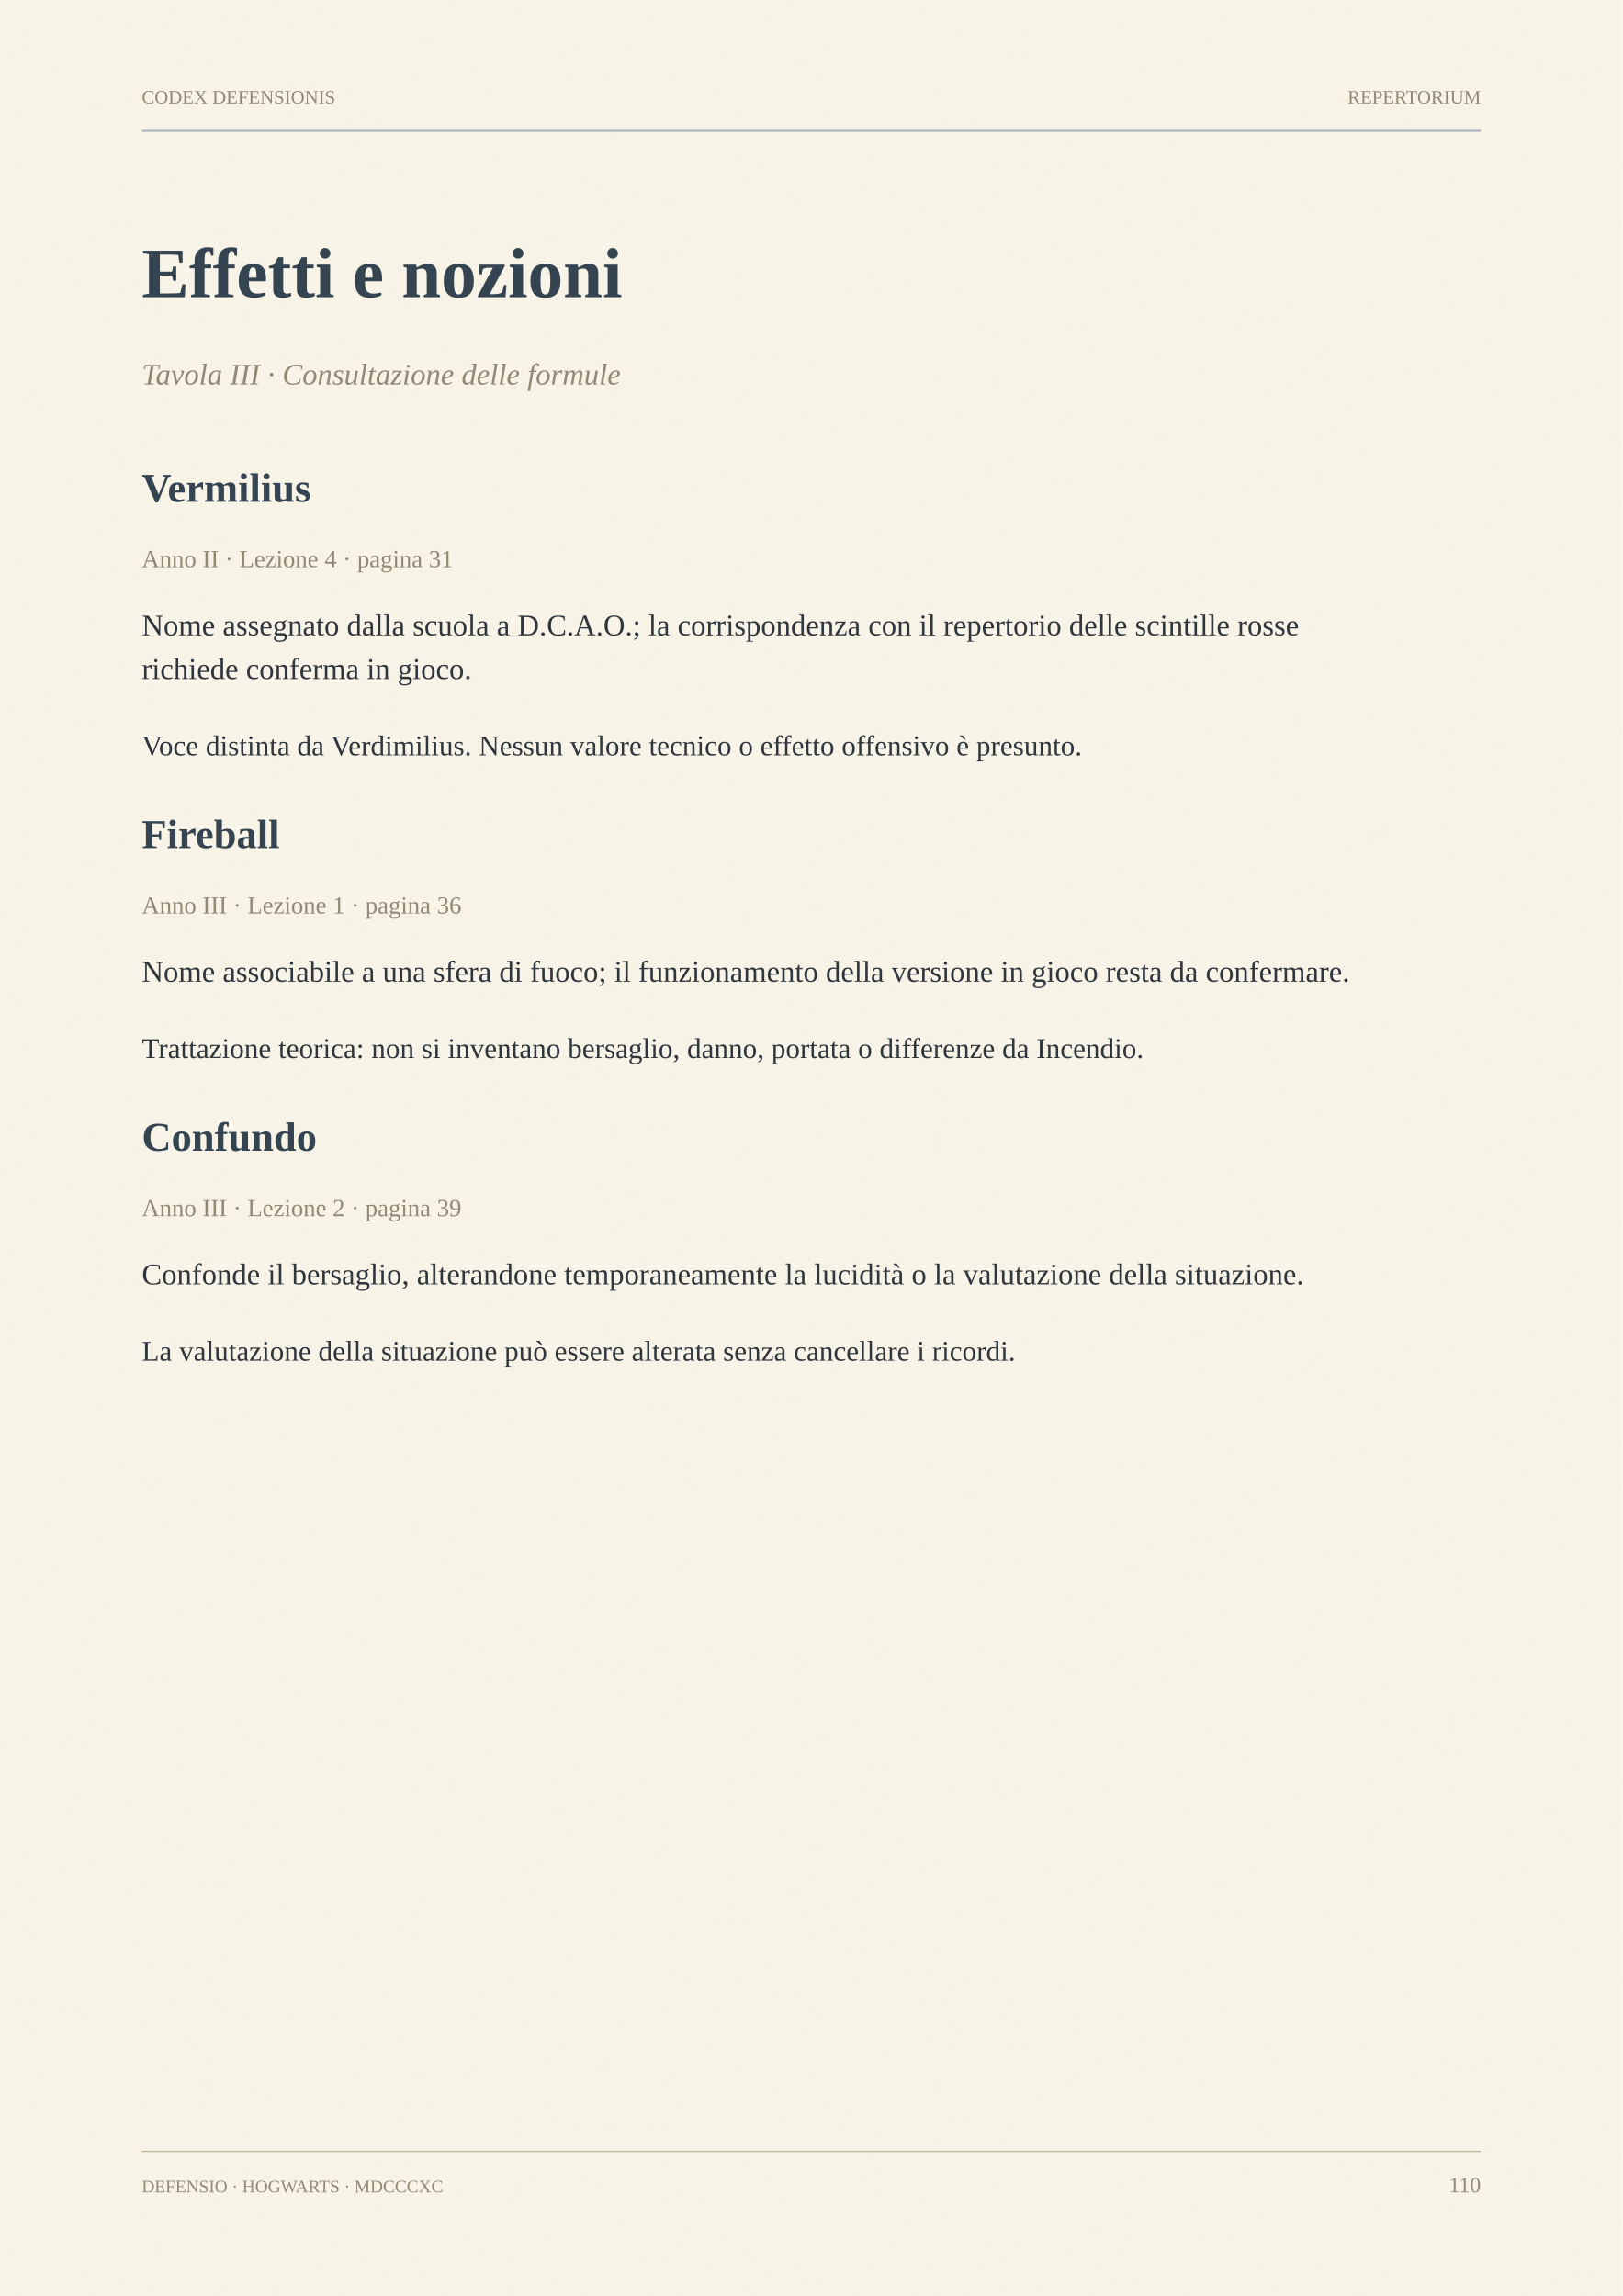
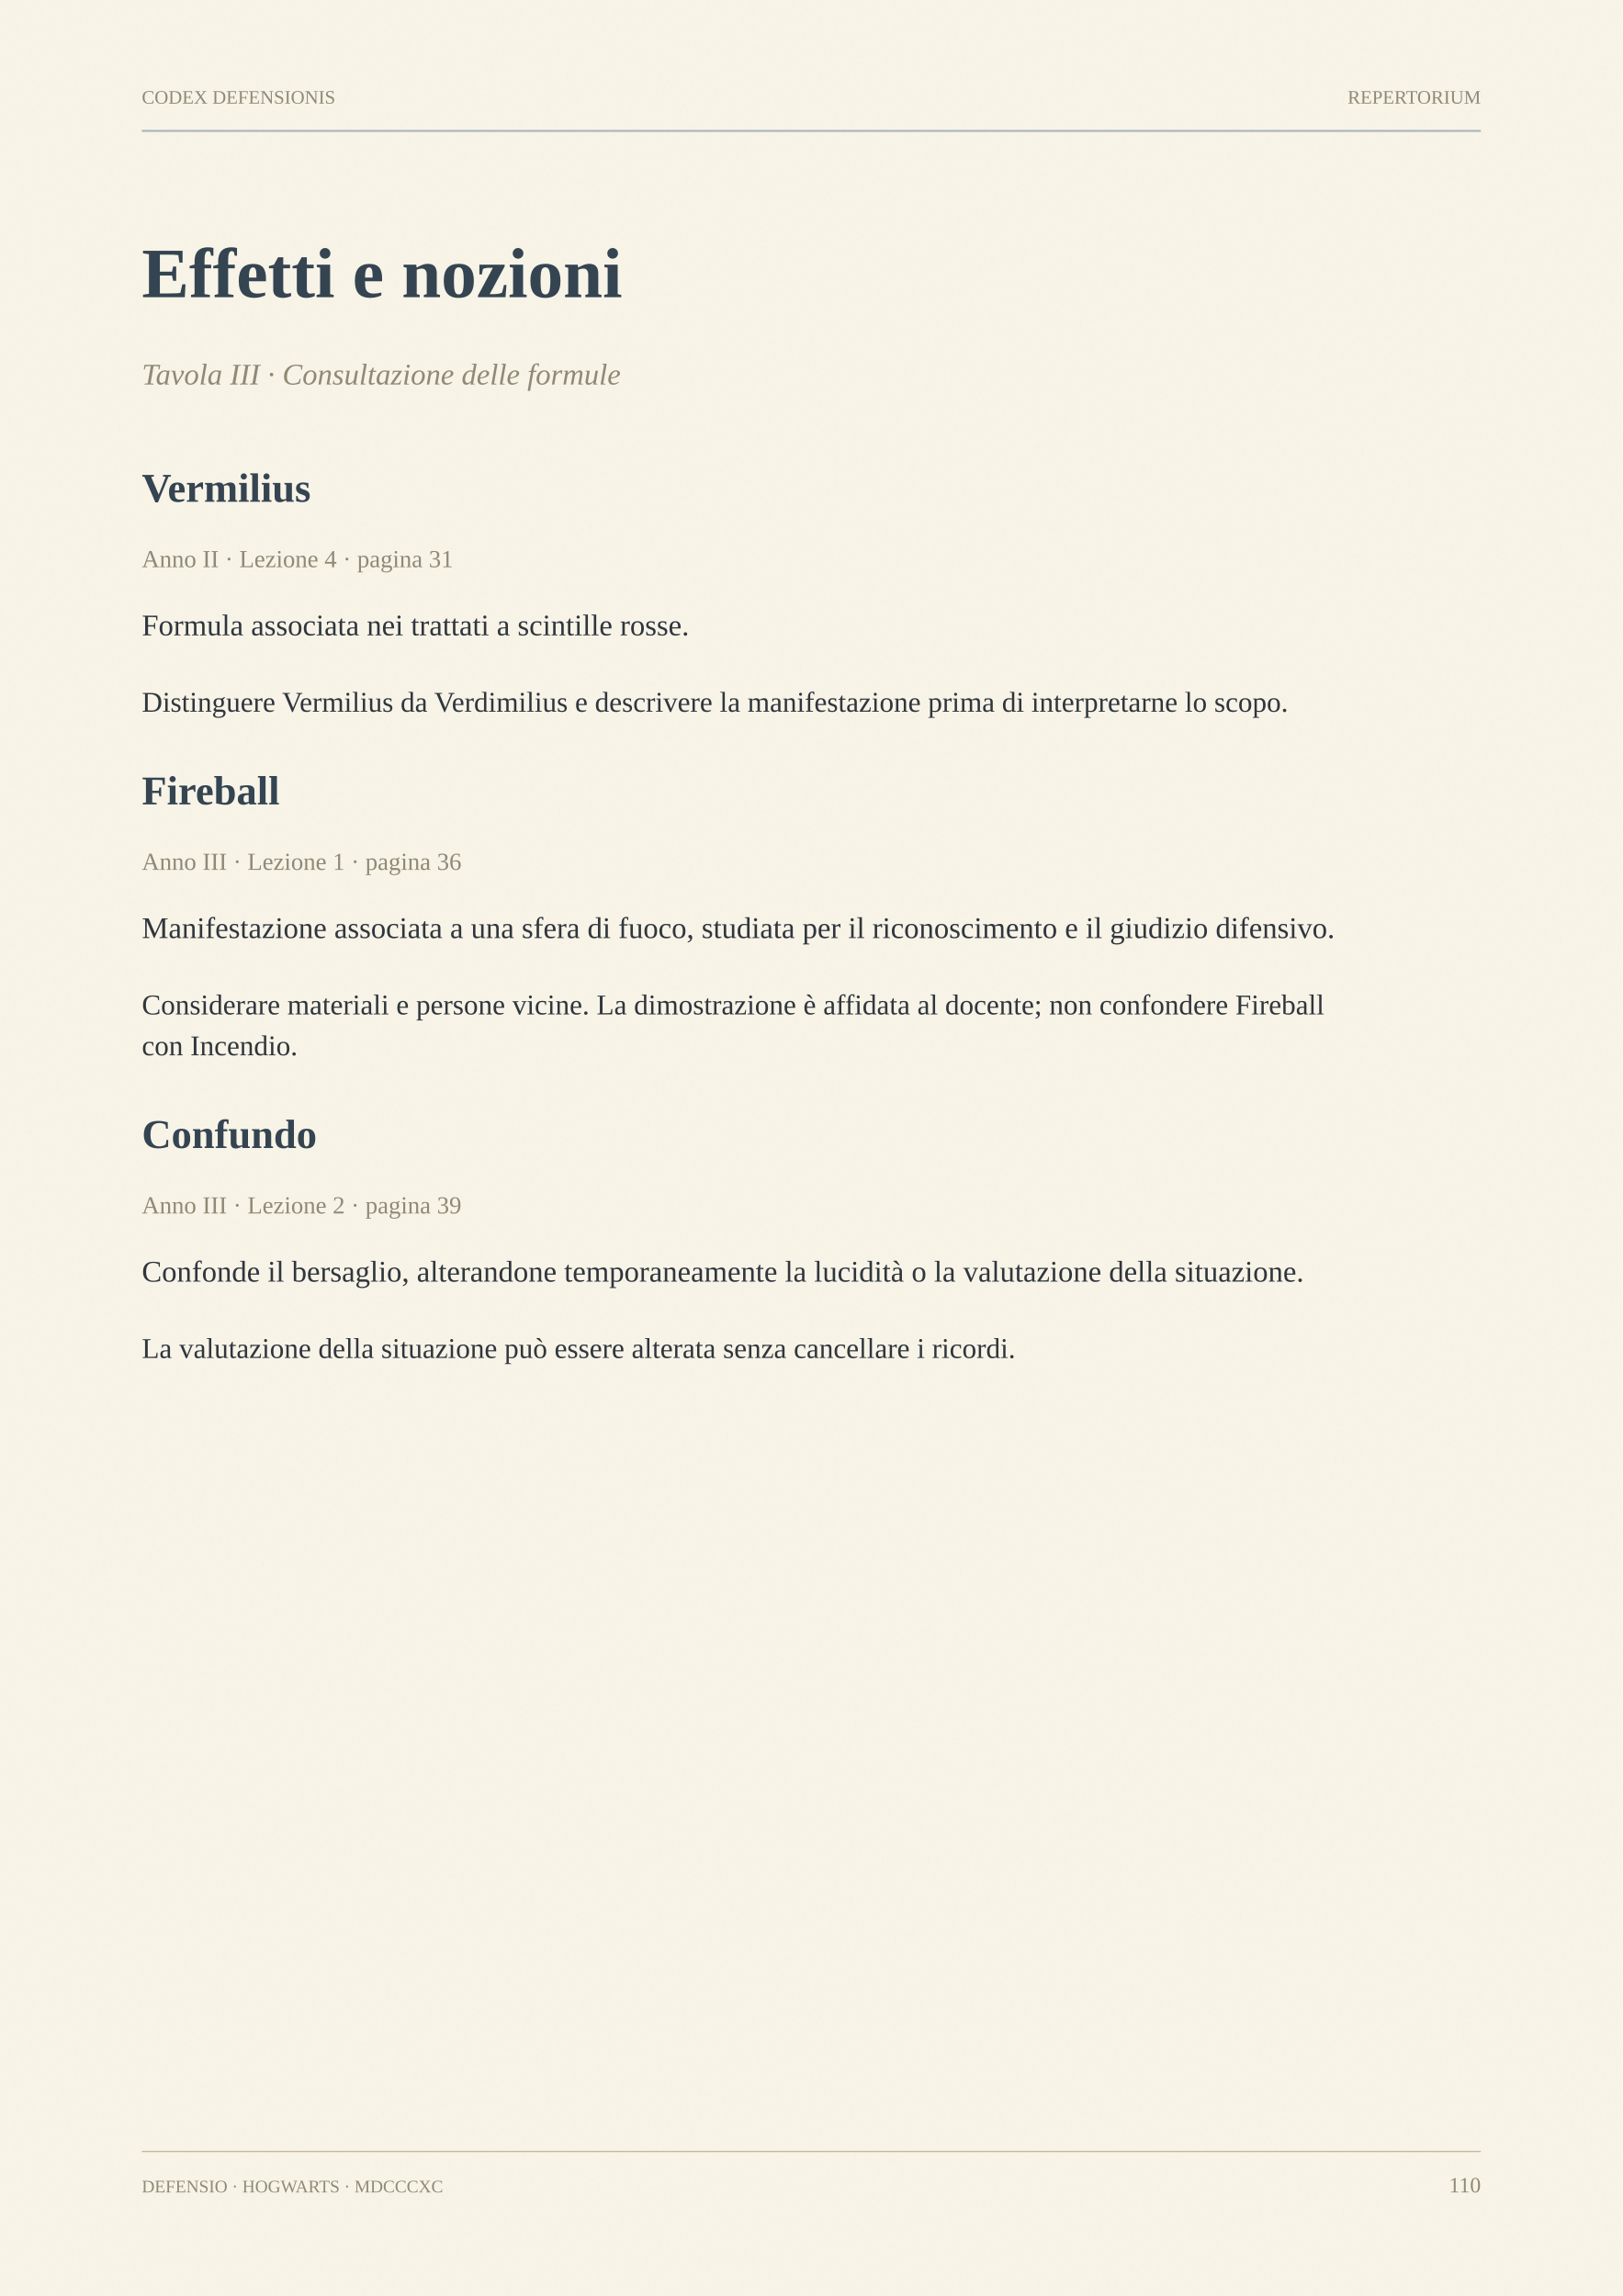
<svg xmlns="http://www.w3.org/2000/svg" width="595" height="842" viewBox="0 0 595 842">
  <defs>
    <filter id="grain">
      <feTurbulence type="fractalNoise" baseFrequency=".7" numOctaves="3" stitchTiles="stitch" />
      <feColorMatrix type="saturate" values="0" />
    </filter>
    <pattern id="paper" width="595" height="842" patternUnits="userSpaceOnUse">
      <rect width="595" height="842" filter="url(#grain)" opacity=".17" />
    </pattern>
    <linearGradient id="leather">
      <stop stop-color="#0e141a" />
      <stop offset=".12" stop-color="#394652" />
      <stop offset=".6" stop-color="#232f3b" />
      <stop offset="1" stop-color="#090e14" />
    </linearGradient>
  </defs>
  <rect width="595" height="842" fill="#f8f4e8" />
  <rect width="595" height="842" fill="url(#paper)" opacity=".17" />
  <text x="52" y="38" font-family="Georgia, Times New Roman, serif" font-size="7" fill="#8e8a76">CODEX DEFENSIONIS</text>
  <text x="543" y="38" font-family="Georgia, Times New Roman, serif" font-size="7" fill="#8e8a76" text-anchor="end">REPERTORIUM</text>
  <path d="M52 48H543" stroke="#a9b3bd" stroke-width=".7" />
  <text x="52" y="109" font-family="Georgia, Times New Roman, serif" font-size="26" fill="#354451" font-weight="bold">Effetti e nozioni</text>
  <text x="52" y="141" font-family="Georgia, Times New Roman, serif" font-size="11" fill="#8e8a76" font-style="italic">Tavola III · Consultazione delle formule</text>
  <text x="52" y="184" font-family="Georgia, Times New Roman, serif" font-size="15" fill="#354451" font-weight="bold">Vermilius</text>
  <text x="52" y="208" font-family="Georgia, Times New Roman, serif" font-size="9" fill="#8e8a76">Anno II · Lezione 4 · pagina 31</text>
-   <text x="52" y="233" font-family="Georgia, Times New Roman, serif" font-size="11" fill="#30363d">Nome assegnato dalla scuola a D.C.A.O.; la corrispondenza con il repertorio delle scintille rosse</text>
-   <text x="52" y="249" font-family="Georgia, Times New Roman, serif" font-size="11" fill="#30363d">richiede conferma in gioco.</text>
-   <text x="52" y="277" font-family="Georgia, Times New Roman, serif" font-size="10.5" fill="#30363d">Voce distinta da Verdimilius. Nessun valore tecnico o effetto offensivo è presunto.</text>
-   <text x="52" y="311" font-family="Georgia, Times New Roman, serif" font-size="15" fill="#354451" font-weight="bold">Fireball</text>
-   <text x="52" y="335" font-family="Georgia, Times New Roman, serif" font-size="9" fill="#8e8a76">Anno III · Lezione 1 · pagina 36</text>
-   <text x="52" y="360" font-family="Georgia, Times New Roman, serif" font-size="11" fill="#30363d">Nome associabile a una sfera di fuoco; il funzionamento della versione in gioco resta da confermare.</text>
-   <text x="52" y="388" font-family="Georgia, Times New Roman, serif" font-size="10.5" fill="#30363d">Trattazione teorica: non si inventano bersaglio, danno, portata o differenze da Incendio.</text>
-   <text x="52" y="422" font-family="Georgia, Times New Roman, serif" font-size="15" fill="#354451" font-weight="bold">Confundo</text>
-   <text x="52" y="446" font-family="Georgia, Times New Roman, serif" font-size="9" fill="#8e8a76">Anno III · Lezione 2 · pagina 39</text>
-   <text x="52" y="471" font-family="Georgia, Times New Roman, serif" font-size="11" fill="#30363d">Confonde il bersaglio, alterandone temporaneamente la lucidità o la valutazione della situazione.</text>
-   <text x="52" y="499" font-family="Georgia, Times New Roman, serif" font-size="10.5" fill="#30363d">La valutazione della situazione può essere alterata senza cancellare i ricordi.</text>
+   <text x="52" y="233" font-family="Georgia, Times New Roman, serif" font-size="11" fill="#30363d">Formula associata nei trattati a scintille rosse.</text>
+   <text x="52" y="261" font-family="Georgia, Times New Roman, serif" font-size="10.5" fill="#30363d">Distinguere Vermilius da Verdimilius e descrivere la manifestazione prima di interpretarne lo scopo.</text>
+   <text x="52" y="295" font-family="Georgia, Times New Roman, serif" font-size="15" fill="#354451" font-weight="bold">Fireball</text>
+   <text x="52" y="319" font-family="Georgia, Times New Roman, serif" font-size="9" fill="#8e8a76">Anno III · Lezione 1 · pagina 36</text>
+   <text x="52" y="344" font-family="Georgia, Times New Roman, serif" font-size="11" fill="#30363d">Manifestazione associata a una sfera di fuoco, studiata per il riconoscimento e il giudizio difensivo.</text>
+   <text x="52" y="372" font-family="Georgia, Times New Roman, serif" font-size="10.5" fill="#30363d">Considerare materiali e persone vicine. La dimostrazione è affidata al docente; non confondere Fireball</text>
+   <text x="52" y="387" font-family="Georgia, Times New Roman, serif" font-size="10.5" fill="#30363d">con Incendio.</text>
+   <text x="52" y="421" font-family="Georgia, Times New Roman, serif" font-size="15" fill="#354451" font-weight="bold">Confundo</text>
+   <text x="52" y="445" font-family="Georgia, Times New Roman, serif" font-size="9" fill="#8e8a76">Anno III · Lezione 2 · pagina 39</text>
+   <text x="52" y="470" font-family="Georgia, Times New Roman, serif" font-size="11" fill="#30363d">Confonde il bersaglio, alterandone temporaneamente la lucidità o la valutazione della situazione.</text>
+   <text x="52" y="498" font-family="Georgia, Times New Roman, serif" font-size="10.5" fill="#30363d">La valutazione della situazione può essere alterata senza cancellare i ricordi.</text>
  <path d="M52 789H543" stroke="#c3b89b" stroke-width=".45" />
  <text x="52" y="804" font-family="Georgia, Times New Roman, serif" font-size="6.5" fill="#8e8a76">DEFENSIO · HOGWARTS · MDCCCXC</text>
  <text x="543" y="804" font-family="Georgia, Times New Roman, serif" font-size="8" fill="#8e8a76" text-anchor="end">110</text>
</svg>
